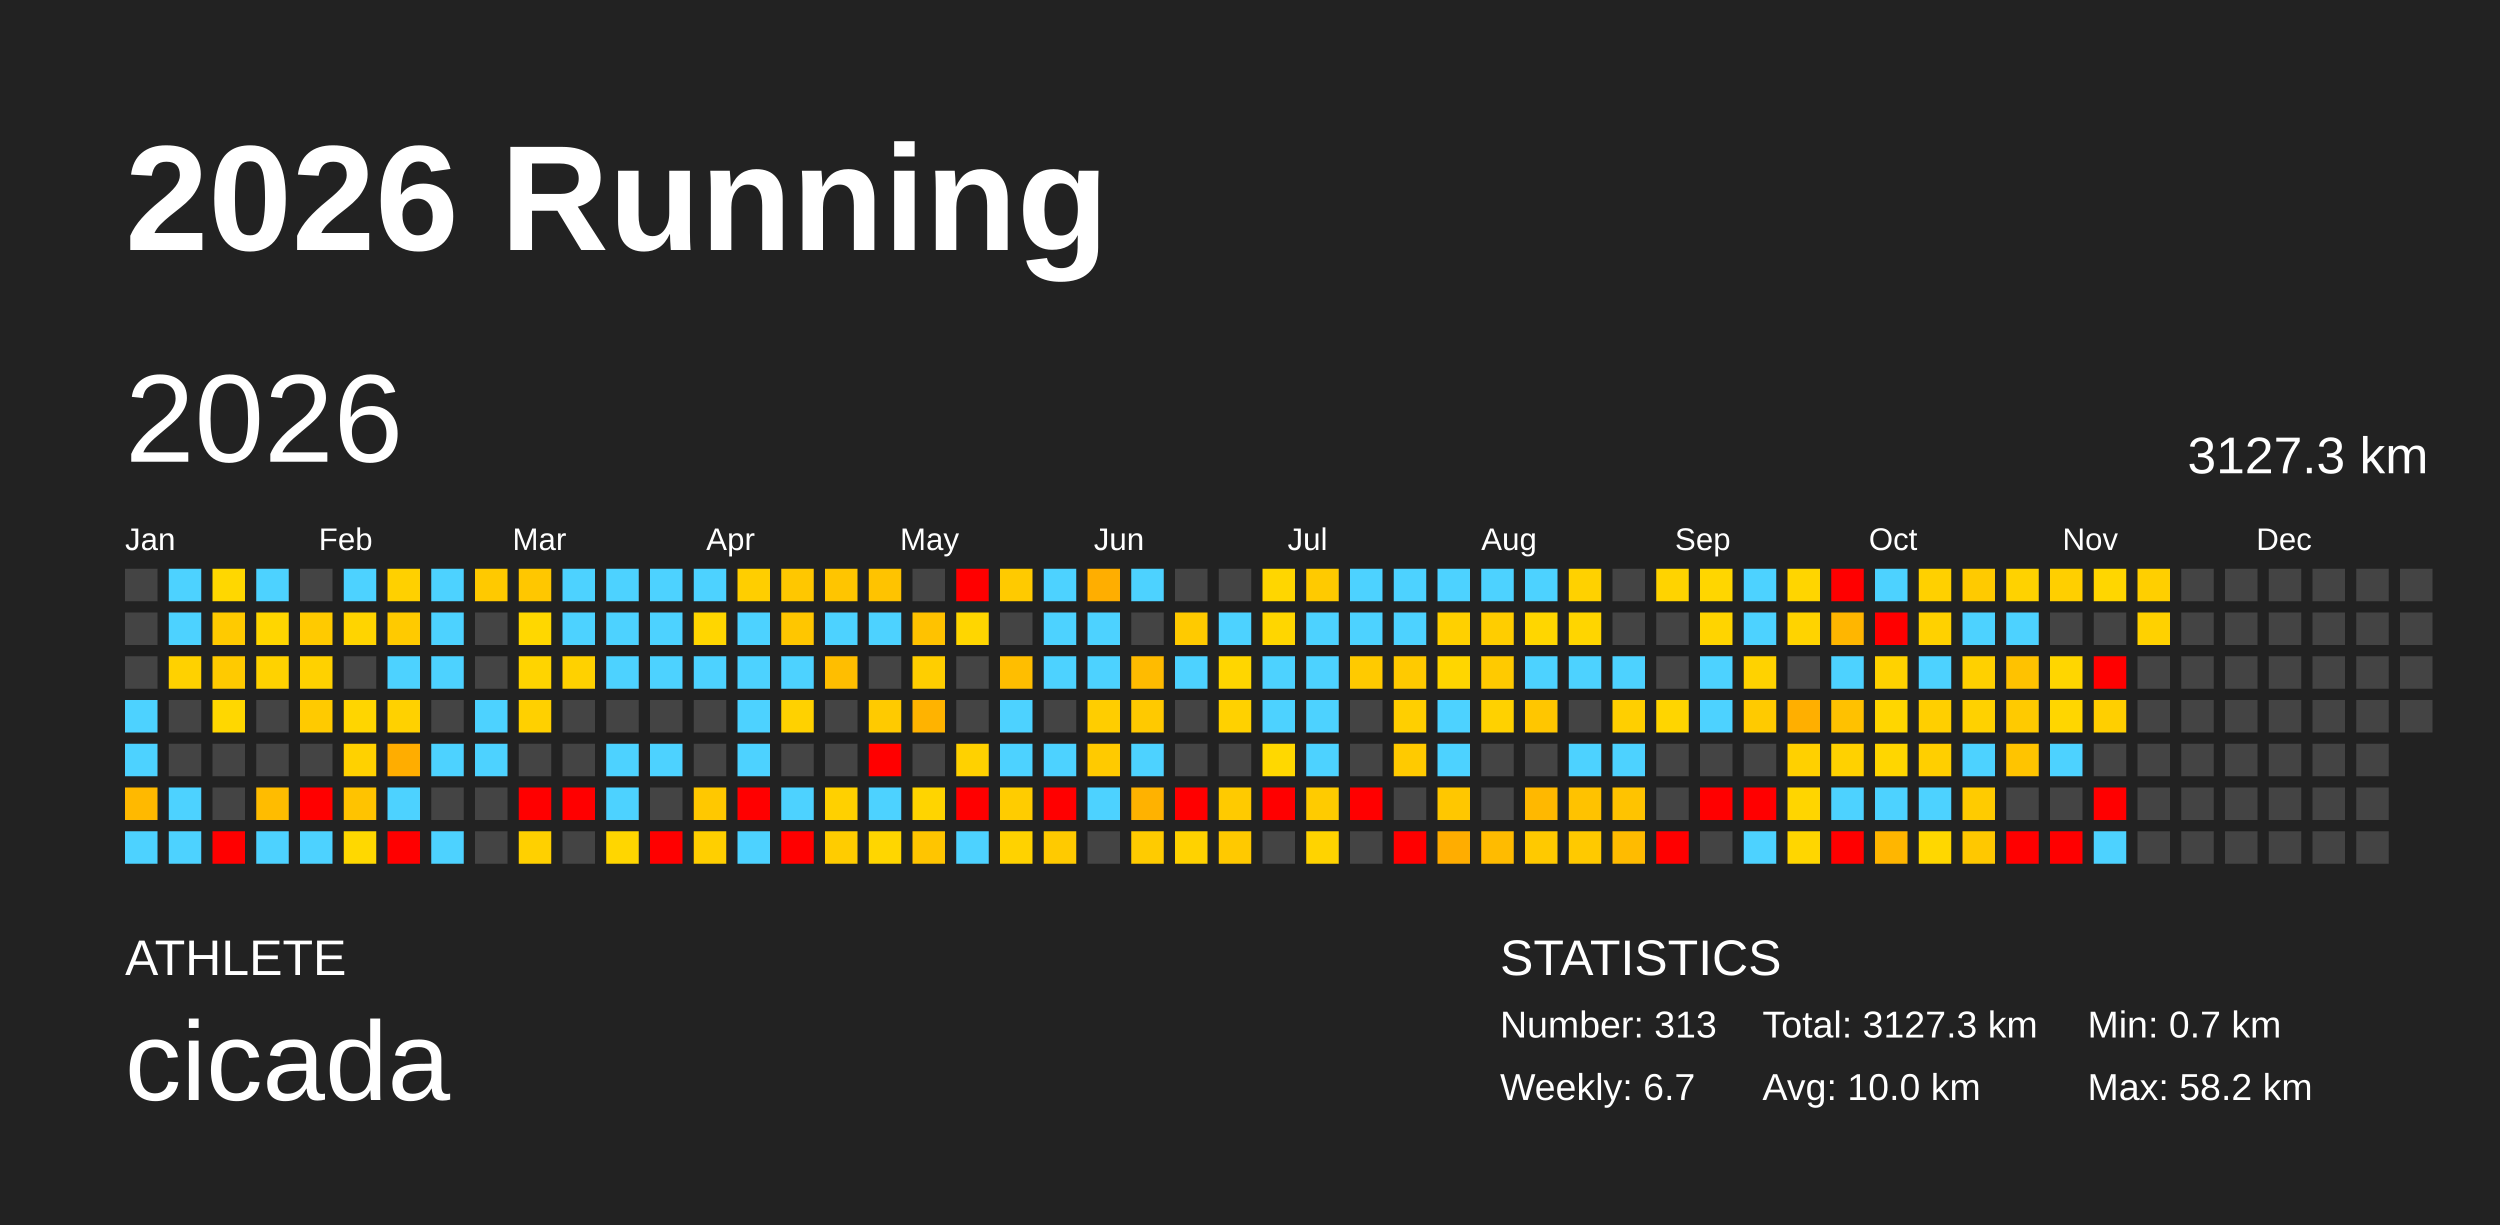
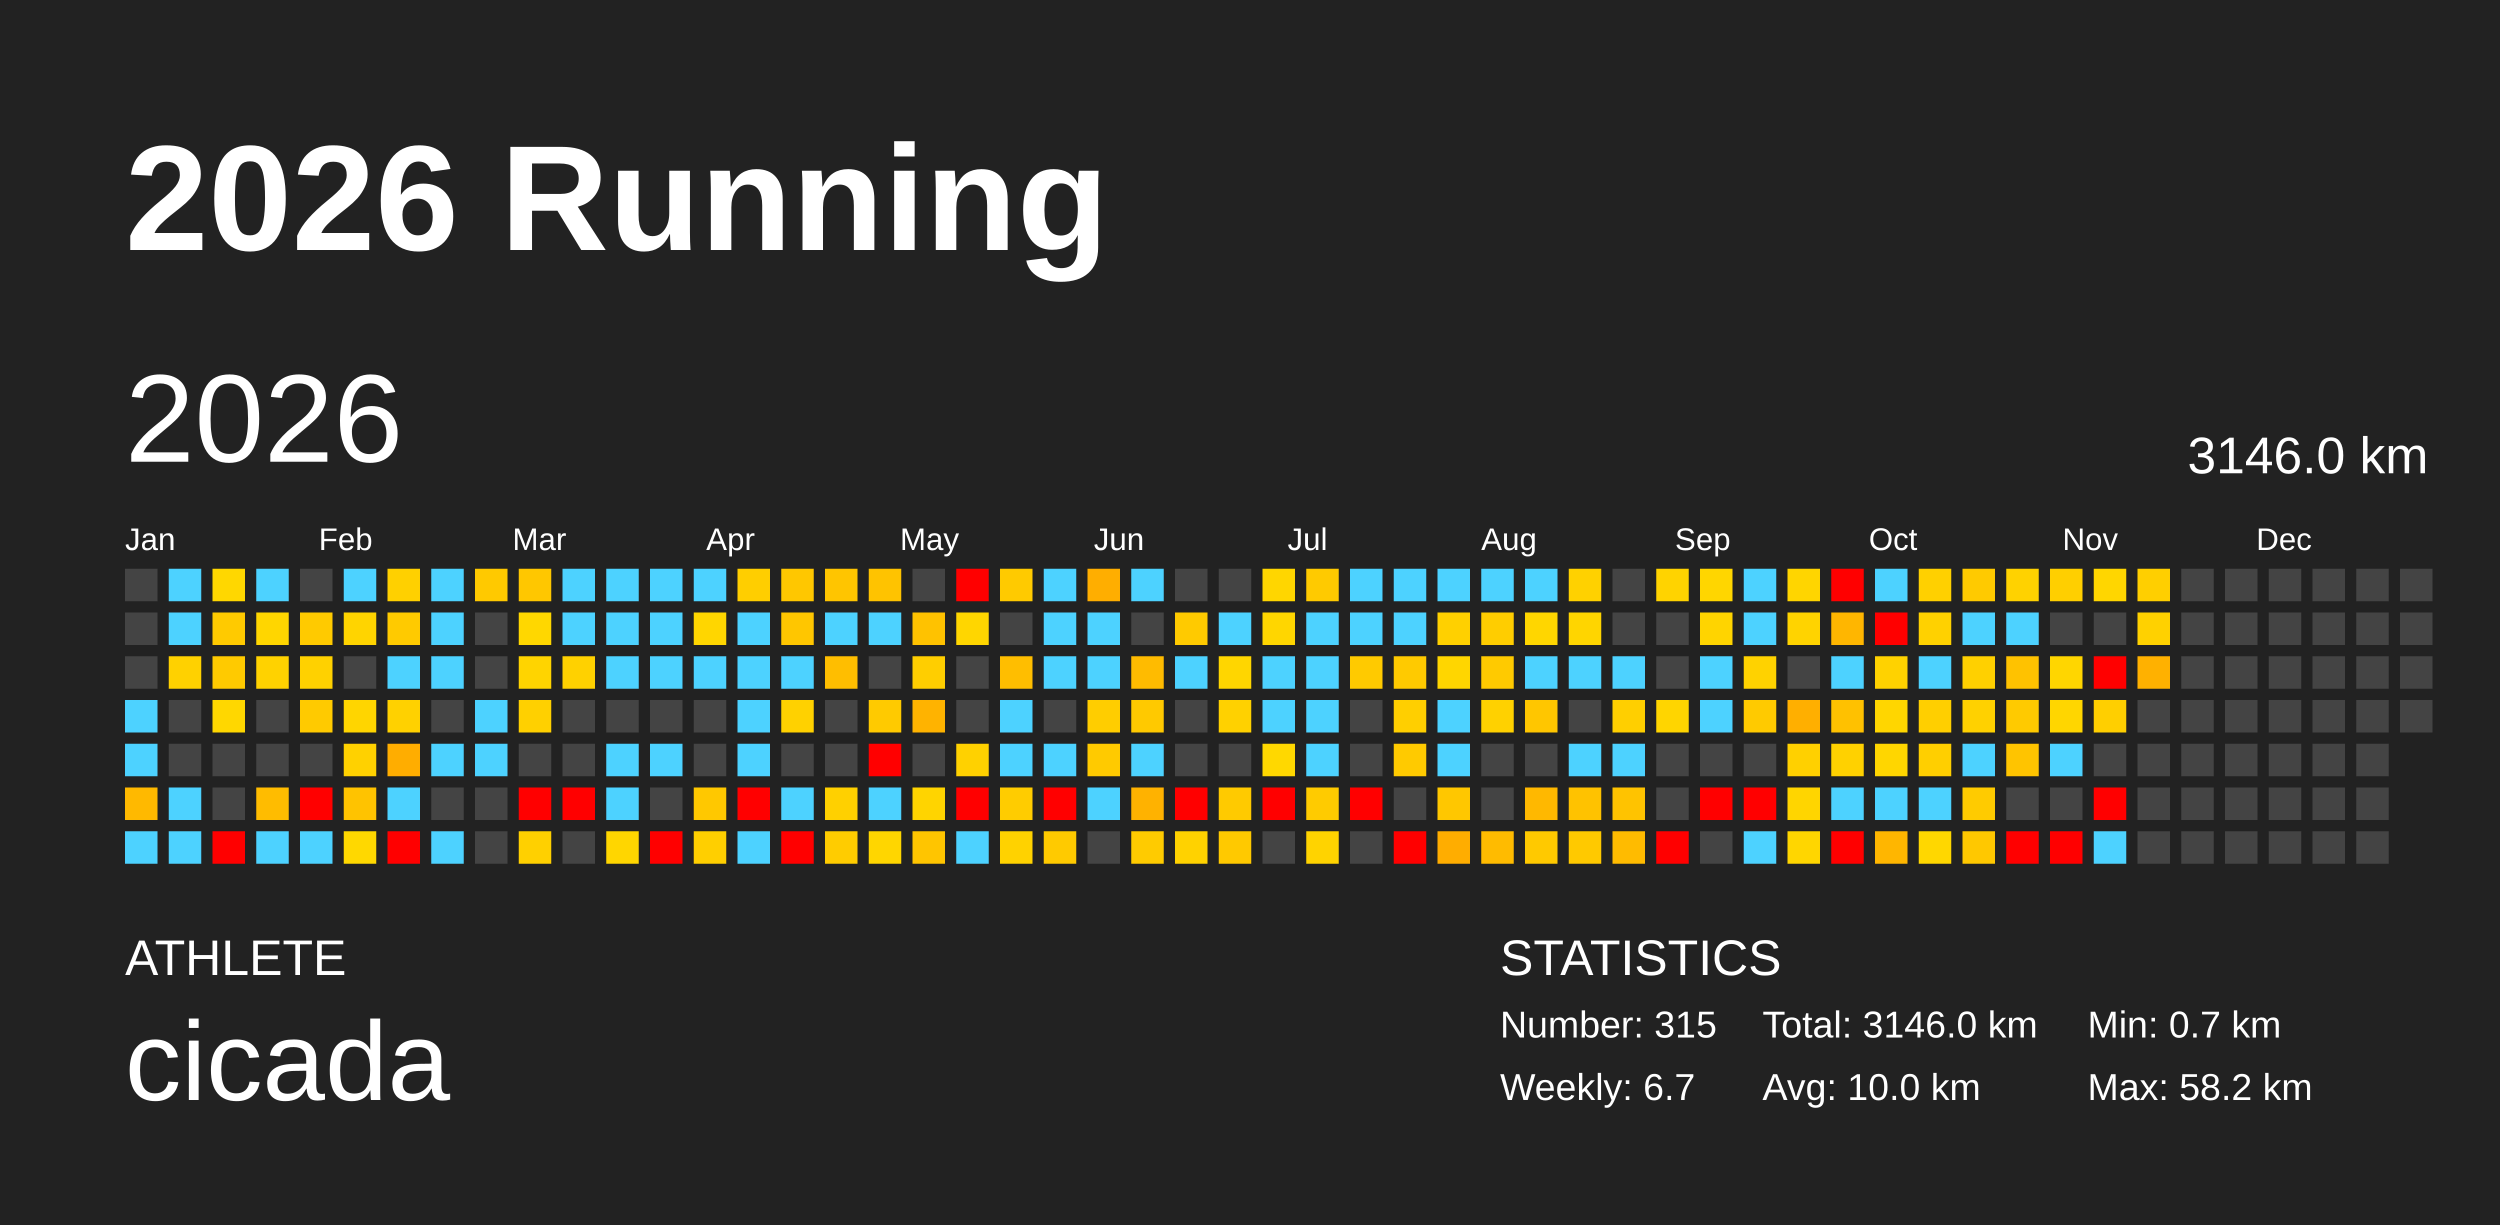
<svg xmlns="http://www.w3.org/2000/svg" baseProfile="full" height="98mm" version="1.1" viewBox="0,0,200,98" width="200mm">
  <defs />
  <rect fill="#222222" height="98" width="200" x="0" y="0" />
  <text fill="#FFFFFF" style="font-size:12px; font-family:Arial; font-weight:bold;" x="10" y="20">2026 Running</text>
  <text fill="#FFFFFF" style="font-size:4px; font-family:Arial" x="10" y="78">ATHLETE</text>
  <text fill="#FFFFFF" style="font-size:9px; font-family:Arial" x="10" y="88">cicada</text>
  <text fill="#FFFFFF" style="font-size:4px; font-family:Arial" x="120" y="78">STATISTICS</text>
-   <text fill="#FFFFFF" style="font-size:3px; font-family:Arial" x="120" y="83">Number: 313</text>
+   <text fill="#FFFFFF" style="font-size:3px; font-family:Arial" x="120" y="83">Number: 315</text>
  <text fill="#FFFFFF" style="font-size:3px; font-family:Arial" x="120" y="88">Weekly: 6.7</text>
-   <text fill="#FFFFFF" style="font-size:3px; font-family:Arial" x="141" y="83">Total: 3127.3 km</text>
+   <text fill="#FFFFFF" style="font-size:3px; font-family:Arial" x="141" y="83">Total: 3146.0 km</text>
  <text fill="#FFFFFF" style="font-size:3px; font-family:Arial" x="141" y="88">Avg: 10.0 km</text>
  <text fill="#FFFFFF" style="font-size:3px; font-family:Arial" x="167" y="83">Min: 0.7 km</text>
  <text fill="#FFFFFF" style="font-size:3px; font-family:Arial" x="167" y="88">Max: 58.2 km</text>
  <text dominant-baseline="hanging" fill="#FFFFFF" style="font-size:10.0px; font-family:Arial;" x="10" y="30">2026</text>
-   <text dominant-baseline="hanging" fill="#FFFFFF" style="font-size:4.125px; font-family:Arial;" x="175" y="35">3127.3 km</text>
+   <text dominant-baseline="hanging" fill="#FFFFFF" style="font-size:4.125px; font-family:Arial;" x="175" y="35">3146.0 km</text>
  <text fill="#FFFFFF" style="font-size:2.5px; font-family:Arial" x="10.0" y="44">Jan</text>
  <text fill="#FFFFFF" style="font-size:2.5px; font-family:Arial" x="25.5" y="44">Feb</text>
  <text fill="#FFFFFF" style="font-size:2.5px; font-family:Arial" x="41.0" y="44">Mar</text>
  <text fill="#FFFFFF" style="font-size:2.5px; font-family:Arial" x="56.5" y="44">Apr</text>
  <text fill="#FFFFFF" style="font-size:2.5px; font-family:Arial" x="72.0" y="44">May</text>
  <text fill="#FFFFFF" style="font-size:2.5px; font-family:Arial" x="87.5" y="44">Jun</text>
  <text fill="#FFFFFF" style="font-size:2.5px; font-family:Arial" x="103.0" y="44">Jul</text>
  <text fill="#FFFFFF" style="font-size:2.5px; font-family:Arial" x="118.5" y="44">Aug</text>
  <text fill="#FFFFFF" style="font-size:2.5px; font-family:Arial" x="134.0" y="44">Sep</text>
  <text fill="#FFFFFF" style="font-size:2.5px; font-family:Arial" x="149.5" y="44">Oct</text>
  <text fill="#FFFFFF" style="font-size:2.5px; font-family:Arial" x="165.0" y="44">Nov</text>
  <text fill="#FFFFFF" style="font-size:2.5px; font-family:Arial" x="180.5" y="44">Dec</text>
  <rect fill="#444444" height="2.6" width="2.6" x="10.0" y="45.5" />
  <rect fill="#444444" height="2.6" width="2.6" x="10.0" y="49.0" />
  <rect fill="#444444" height="2.6" width="2.6" x="10.0" y="52.5" />
  <rect fill="#4dd2ff" height="2.6" width="2.6" x="10.0" y="56.0" />
  <rect fill="#4dd2ff" height="2.6" width="2.6" x="10.0" y="59.5" />
  <rect fill="#ffb900" height="2.6" width="2.6" x="10.0" y="63.0" />
  <rect fill="#4dd2ff" height="2.6" width="2.6" x="10.0" y="66.5" />
  <rect fill="#4dd2ff" height="2.6" width="2.6" x="13.5" y="45.5" />
  <rect fill="#4dd2ff" height="2.6" width="2.6" x="13.5" y="49.0" />
  <rect fill="#ffd100" height="2.6" width="2.6" x="13.5" y="52.5" />
  <rect fill="#444444" height="2.6" width="2.6" x="13.5" y="56.0" />
  <rect fill="#444444" height="2.6" width="2.6" x="13.5" y="59.5" />
  <rect fill="#4dd2ff" height="2.6" width="2.6" x="13.5" y="63.0" />
  <rect fill="#4dd2ff" height="2.6" width="2.6" x="13.5" y="66.5" />
  <rect fill="#ffd700" height="2.6" width="2.6" x="17.0" y="45.5" />
  <rect fill="#ffca00" height="2.6" width="2.6" x="17.0" y="49.0" />
  <rect fill="#ffca00" height="2.6" width="2.6" x="17.0" y="52.5" />
  <rect fill="#ffd700" height="2.6" width="2.6" x="17.0" y="56.0" />
  <rect fill="#444444" height="2.6" width="2.6" x="17.0" y="59.5" />
  <rect fill="#444444" height="2.6" width="2.6" x="17.0" y="63.0" />
  <rect fill="red" height="2.6" width="2.6" x="17.0" y="66.5" />
  <rect fill="#4dd2ff" height="2.6" width="2.6" x="20.5" y="45.5" />
  <rect fill="#ffd600" height="2.6" width="2.6" x="20.5" y="49.0" />
  <rect fill="#ffd200" height="2.6" width="2.6" x="20.5" y="52.5" />
  <rect fill="#444444" height="2.6" width="2.6" x="20.5" y="56.0" />
  <rect fill="#444444" height="2.6" width="2.6" x="20.5" y="59.5" />
  <rect fill="#ffbc00" height="2.6" width="2.6" x="20.5" y="63.0" />
  <rect fill="#4dd2ff" height="2.6" width="2.6" x="20.5" y="66.5" />
  <rect fill="#444444" height="2.6" width="2.6" x="24.0" y="45.5" />
  <rect fill="#ffca00" height="2.6" width="2.6" x="24.0" y="49.0" />
  <rect fill="#ffd100" height="2.6" width="2.6" x="24.0" y="52.5" />
  <rect fill="#ffca00" height="2.6" width="2.6" x="24.0" y="56.0" />
  <rect fill="#444444" height="2.6" width="2.6" x="24.0" y="59.5" />
  <rect fill="red" height="2.6" width="2.6" x="24.0" y="63.0" />
  <rect fill="#4dd2ff" height="2.6" width="2.6" x="24.0" y="66.5" />
  <rect fill="#4dd2ff" height="2.6" width="2.6" x="27.5" y="45.5" />
  <rect fill="#ffd400" height="2.6" width="2.6" x="27.5" y="49.0" />
  <rect fill="#444444" height="2.6" width="2.6" x="27.5" y="52.5" />
  <rect fill="#ffd500" height="2.6" width="2.6" x="27.5" y="56.0" />
  <rect fill="#ffd100" height="2.6" width="2.6" x="27.5" y="59.5" />
  <rect fill="#ffc300" height="2.6" width="2.6" x="27.5" y="63.0" />
  <rect fill="#ffd800" height="2.6" width="2.6" x="27.5" y="66.5" />
  <rect fill="#ffd000" height="2.6" width="2.6" x="31.0" y="45.5" />
  <rect fill="#ffca00" height="2.6" width="2.6" x="31.0" y="49.0" />
  <rect fill="#4dd2ff" height="2.6" width="2.6" x="31.0" y="52.5" />
  <rect fill="#ffd100" height="2.6" width="2.6" x="31.0" y="56.0" />
  <rect fill="#ffad00" height="2.6" width="2.6" x="31.0" y="59.5" />
  <rect fill="#4dd2ff" height="2.6" width="2.6" x="31.0" y="63.0" />
  <rect fill="red" height="2.6" width="2.6" x="31.0" y="66.5" />
  <rect fill="#4dd2ff" height="2.6" width="2.6" x="34.5" y="45.5" />
  <rect fill="#4dd2ff" height="2.6" width="2.6" x="34.5" y="49.0" />
  <rect fill="#4dd2ff" height="2.6" width="2.6" x="34.5" y="52.5" />
  <rect fill="#444444" height="2.6" width="2.6" x="34.5" y="56.0" />
  <rect fill="#4dd2ff" height="2.6" width="2.6" x="34.5" y="59.5" />
  <rect fill="#444444" height="2.6" width="2.6" x="34.5" y="63.0" />
  <rect fill="#4dd2ff" height="2.6" width="2.6" x="34.5" y="66.5" />
  <rect fill="#ffc900" height="2.6" width="2.6" x="38.0" y="45.5" />
  <rect fill="#444444" height="2.6" width="2.6" x="38.0" y="49.0" />
  <rect fill="#444444" height="2.6" width="2.6" x="38.0" y="52.5" />
  <rect fill="#4dd2ff" height="2.6" width="2.6" x="38.0" y="56.0" />
  <rect fill="#4dd2ff" height="2.6" width="2.6" x="38.0" y="59.5" />
  <rect fill="#444444" height="2.6" width="2.6" x="38.0" y="63.0" />
  <rect fill="#444444" height="2.6" width="2.6" x="38.0" y="66.5" />
  <rect fill="#ffc700" height="2.6" width="2.6" x="41.5" y="45.5" />
  <rect fill="#ffd700" height="2.6" width="2.6" x="41.5" y="49.0" />
  <rect fill="#ffd400" height="2.6" width="2.6" x="41.5" y="52.5" />
  <rect fill="#ffd000" height="2.6" width="2.6" x="41.5" y="56.0" />
  <rect fill="#444444" height="2.6" width="2.6" x="41.5" y="59.5" />
  <rect fill="red" height="2.6" width="2.6" x="41.5" y="63.0" />
  <rect fill="#ffd000" height="2.6" width="2.6" x="41.5" y="66.5" />
  <rect fill="#4dd2ff" height="2.6" width="2.6" x="45.0" y="45.5" />
  <rect fill="#4dd2ff" height="2.6" width="2.6" x="45.0" y="49.0" />
  <rect fill="#ffd100" height="2.6" width="2.6" x="45.0" y="52.5" />
  <rect fill="#444444" height="2.6" width="2.6" x="45.0" y="56.0" />
  <rect fill="#444444" height="2.6" width="2.6" x="45.0" y="59.5" />
  <rect fill="red" height="2.6" width="2.6" x="45.0" y="63.0" />
  <rect fill="#444444" height="2.6" width="2.6" x="45.0" y="66.5" />
  <rect fill="#4dd2ff" height="2.6" width="2.6" x="48.5" y="45.5" />
  <rect fill="#4dd2ff" height="2.6" width="2.6" x="48.5" y="49.0" />
  <rect fill="#4dd2ff" height="2.6" width="2.6" x="48.5" y="52.5" />
  <rect fill="#444444" height="2.6" width="2.6" x="48.5" y="56.0" />
  <rect fill="#4dd2ff" height="2.6" width="2.6" x="48.5" y="59.5" />
  <rect fill="#4dd2ff" height="2.6" width="2.6" x="48.5" y="63.0" />
  <rect fill="#ffd600" height="2.6" width="2.6" x="48.5" y="66.5" />
  <rect fill="#4dd2ff" height="2.6" width="2.6" x="52.0" y="45.5" />
  <rect fill="#4dd2ff" height="2.6" width="2.6" x="52.0" y="49.0" />
  <rect fill="#4dd2ff" height="2.6" width="2.6" x="52.0" y="52.5" />
  <rect fill="#444444" height="2.6" width="2.6" x="52.0" y="56.0" />
  <rect fill="#4dd2ff" height="2.6" width="2.6" x="52.0" y="59.5" />
  <rect fill="#444444" height="2.6" width="2.6" x="52.0" y="63.0" />
  <rect fill="red" height="2.6" width="2.6" x="52.0" y="66.5" />
  <rect fill="#4dd2ff" height="2.6" width="2.6" x="55.5" y="45.5" />
  <rect fill="#ffd600" height="2.6" width="2.6" x="55.5" y="49.0" />
  <rect fill="#4dd2ff" height="2.6" width="2.6" x="55.5" y="52.5" />
  <rect fill="#444444" height="2.6" width="2.6" x="55.5" y="56.0" />
  <rect fill="#444444" height="2.6" width="2.6" x="55.5" y="59.5" />
  <rect fill="#ffc800" height="2.6" width="2.6" x="55.5" y="63.0" />
  <rect fill="#ffcf00" height="2.6" width="2.6" x="55.5" y="66.5" />
  <rect fill="#ffce00" height="2.6" width="2.6" x="59.0" y="45.5" />
  <rect fill="#4dd2ff" height="2.6" width="2.6" x="59.0" y="49.0" />
  <rect fill="#4dd2ff" height="2.6" width="2.6" x="59.0" y="52.5" />
  <rect fill="#4dd2ff" height="2.6" width="2.6" x="59.0" y="56.0" />
  <rect fill="#4dd2ff" height="2.6" width="2.6" x="59.0" y="59.5" />
  <rect fill="red" height="2.6" width="2.6" x="59.0" y="63.0" />
  <rect fill="#4dd2ff" height="2.6" width="2.6" x="59.0" y="66.5" />
  <rect fill="#ffc700" height="2.6" width="2.6" x="62.5" y="45.5" />
  <rect fill="#ffc600" height="2.6" width="2.6" x="62.5" y="49.0" />
  <rect fill="#4dd2ff" height="2.6" width="2.6" x="62.5" y="52.5" />
  <rect fill="#ffd100" height="2.6" width="2.6" x="62.5" y="56.0" />
  <rect fill="#444444" height="2.6" width="2.6" x="62.5" y="59.5" />
  <rect fill="#4dd2ff" height="2.6" width="2.6" x="62.5" y="63.0" />
  <rect fill="red" height="2.6" width="2.6" x="62.5" y="66.5" />
  <rect fill="#ffc500" height="2.6" width="2.6" x="66.0" y="45.5" />
  <rect fill="#4dd2ff" height="2.6" width="2.6" x="66.0" y="49.0" />
  <rect fill="#ffbe00" height="2.6" width="2.6" x="66.0" y="52.5" />
  <rect fill="#444444" height="2.6" width="2.6" x="66.0" y="56.0" />
  <rect fill="#444444" height="2.6" width="2.6" x="66.0" y="59.5" />
  <rect fill="#ffd000" height="2.6" width="2.6" x="66.0" y="63.0" />
  <rect fill="#ffcc00" height="2.6" width="2.6" x="66.0" y="66.5" />
  <rect fill="#ffc300" height="2.6" width="2.6" x="69.5" y="45.5" />
  <rect fill="#4dd2ff" height="2.6" width="2.6" x="69.5" y="49.0" />
  <rect fill="#444444" height="2.6" width="2.6" x="69.5" y="52.5" />
  <rect fill="#ffca00" height="2.6" width="2.6" x="69.5" y="56.0" />
  <rect fill="red" height="2.6" width="2.6" x="69.5" y="59.5" />
  <rect fill="#4dd2ff" height="2.6" width="2.6" x="69.5" y="63.0" />
  <rect fill="#ffd600" height="2.6" width="2.6" x="69.5" y="66.5" />
  <rect fill="#444444" height="2.6" width="2.6" x="73.0" y="45.5" />
  <rect fill="#ffc200" height="2.6" width="2.6" x="73.0" y="49.0" />
  <rect fill="#ffce00" height="2.6" width="2.6" x="73.0" y="52.5" />
  <rect fill="#ffb300" height="2.6" width="2.6" x="73.0" y="56.0" />
  <rect fill="#444444" height="2.6" width="2.6" x="73.0" y="59.5" />
  <rect fill="#ffd400" height="2.6" width="2.6" x="73.0" y="63.0" />
  <rect fill="#ffc500" height="2.6" width="2.6" x="73.0" y="66.5" />
  <rect fill="red" height="2.6" width="2.6" x="76.5" y="45.5" />
  <rect fill="#ffd600" height="2.6" width="2.6" x="76.5" y="49.0" />
  <rect fill="#444444" height="2.6" width="2.6" x="76.5" y="52.5" />
  <rect fill="#444444" height="2.6" width="2.6" x="76.5" y="56.0" />
  <rect fill="#ffd100" height="2.6" width="2.6" x="76.5" y="59.5" />
  <rect fill="red" height="2.6" width="2.6" x="76.5" y="63.0" />
  <rect fill="#4dd2ff" height="2.6" width="2.6" x="76.5" y="66.5" />
  <rect fill="#ffca00" height="2.6" width="2.6" x="80.0" y="45.5" />
  <rect fill="#444444" height="2.6" width="2.6" x="80.0" y="49.0" />
  <rect fill="#ffbe00" height="2.6" width="2.6" x="80.0" y="52.5" />
  <rect fill="#4dd2ff" height="2.6" width="2.6" x="80.0" y="56.0" />
  <rect fill="#4dd2ff" height="2.6" width="2.6" x="80.0" y="59.5" />
  <rect fill="#ffcc00" height="2.6" width="2.6" x="80.0" y="63.0" />
  <rect fill="#ffd200" height="2.6" width="2.6" x="80.0" y="66.5" />
  <rect fill="#4dd2ff" height="2.6" width="2.6" x="83.5" y="45.5" />
  <rect fill="#4dd2ff" height="2.6" width="2.6" x="83.5" y="49.0" />
  <rect fill="#4dd2ff" height="2.6" width="2.6" x="83.5" y="52.5" />
  <rect fill="#444444" height="2.6" width="2.6" x="83.5" y="56.0" />
  <rect fill="#4dd2ff" height="2.6" width="2.6" x="83.5" y="59.5" />
  <rect fill="red" height="2.6" width="2.6" x="83.5" y="63.0" />
  <rect fill="#ffca00" height="2.6" width="2.6" x="83.5" y="66.5" />
  <rect fill="#ffae00" height="2.6" width="2.6" x="87.0" y="45.5" />
  <rect fill="#4dd2ff" height="2.6" width="2.6" x="87.0" y="49.0" />
  <rect fill="#4dd2ff" height="2.6" width="2.6" x="87.0" y="52.5" />
  <rect fill="#ffcd00" height="2.6" width="2.6" x="87.0" y="56.0" />
  <rect fill="#ffca00" height="2.6" width="2.6" x="87.0" y="59.5" />
  <rect fill="#4dd2ff" height="2.6" width="2.6" x="87.0" y="63.0" />
  <rect fill="#444444" height="2.6" width="2.6" x="87.0" y="66.5" />
  <rect fill="#4dd2ff" height="2.6" width="2.6" x="90.5" y="45.5" />
  <rect fill="#444444" height="2.6" width="2.6" x="90.5" y="49.0" />
  <rect fill="#ffbb00" height="2.6" width="2.6" x="90.5" y="52.5" />
  <rect fill="#ffc900" height="2.6" width="2.6" x="90.5" y="56.0" />
  <rect fill="#4dd2ff" height="2.6" width="2.6" x="90.5" y="59.5" />
  <rect fill="#ffb200" height="2.6" width="2.6" x="90.5" y="63.0" />
  <rect fill="#ffcb00" height="2.6" width="2.6" x="90.5" y="66.5" />
  <rect fill="#444444" height="2.6" width="2.6" x="94.0" y="45.5" />
  <rect fill="#ffca00" height="2.6" width="2.6" x="94.0" y="49.0" />
  <rect fill="#4dd2ff" height="2.6" width="2.6" x="94.0" y="52.5" />
  <rect fill="#444444" height="2.6" width="2.6" x="94.0" y="56.0" />
  <rect fill="#444444" height="2.6" width="2.6" x="94.0" y="59.5" />
  <rect fill="red" height="2.6" width="2.6" x="94.0" y="63.0" />
  <rect fill="#ffd200" height="2.6" width="2.6" x="94.0" y="66.5" />
  <rect fill="#444444" height="2.6" width="2.6" x="97.5" y="45.5" />
  <rect fill="#4dd2ff" height="2.6" width="2.6" x="97.5" y="49.0" />
  <rect fill="#ffd600" height="2.6" width="2.6" x="97.5" y="52.5" />
  <rect fill="#ffd100" height="2.6" width="2.6" x="97.5" y="56.0" />
  <rect fill="#444444" height="2.6" width="2.6" x="97.5" y="59.5" />
  <rect fill="#ffca00" height="2.6" width="2.6" x="97.5" y="63.0" />
  <rect fill="#ffc900" height="2.6" width="2.6" x="97.5" y="66.5" />
  <rect fill="#ffd600" height="2.6" width="2.6" x="101.0" y="45.5" />
  <rect fill="#ffd600" height="2.6" width="2.6" x="101.0" y="49.0" />
  <rect fill="#4dd2ff" height="2.6" width="2.6" x="101.0" y="52.5" />
  <rect fill="#4dd2ff" height="2.6" width="2.6" x="101.0" y="56.0" />
  <rect fill="#ffd800" height="2.6" width="2.6" x="101.0" y="59.5" />
  <rect fill="red" height="2.6" width="2.6" x="101.0" y="63.0" />
  <rect fill="#444444" height="2.6" width="2.6" x="101.0" y="66.5" />
  <rect fill="#ffca00" height="2.6" width="2.6" x="104.5" y="45.5" />
  <rect fill="#4dd2ff" height="2.6" width="2.6" x="104.5" y="49.0" />
  <rect fill="#4dd2ff" height="2.6" width="2.6" x="104.5" y="52.5" />
  <rect fill="#4dd2ff" height="2.6" width="2.6" x="104.5" y="56.0" />
  <rect fill="#4dd2ff" height="2.6" width="2.6" x="104.5" y="59.5" />
  <rect fill="#ffcb00" height="2.6" width="2.6" x="104.5" y="63.0" />
  <rect fill="#ffd300" height="2.6" width="2.6" x="104.5" y="66.5" />
  <rect fill="#4dd2ff" height="2.6" width="2.6" x="108.0" y="45.5" />
  <rect fill="#4dd2ff" height="2.6" width="2.6" x="108.0" y="49.0" />
  <rect fill="#ffca00" height="2.6" width="2.6" x="108.0" y="52.5" />
  <rect fill="#444444" height="2.6" width="2.6" x="108.0" y="56.0" />
  <rect fill="#444444" height="2.6" width="2.6" x="108.0" y="59.5" />
  <rect fill="red" height="2.6" width="2.6" x="108.0" y="63.0" />
  <rect fill="#444444" height="2.6" width="2.6" x="108.0" y="66.5" />
  <rect fill="#4dd2ff" height="2.6" width="2.6" x="111.5" y="45.5" />
  <rect fill="#4dd2ff" height="2.6" width="2.6" x="111.5" y="49.0" />
  <rect fill="#ffca00" height="2.6" width="2.6" x="111.5" y="52.5" />
  <rect fill="#ffcf00" height="2.6" width="2.6" x="111.5" y="56.0" />
  <rect fill="#ffca00" height="2.6" width="2.6" x="111.5" y="59.5" />
  <rect fill="#444444" height="2.6" width="2.6" x="111.5" y="63.0" />
  <rect fill="red" height="2.6" width="2.6" x="111.5" y="66.5" />
  <rect fill="#4dd2ff" height="2.6" width="2.6" x="115.0" y="45.5" />
  <rect fill="#ffd000" height="2.6" width="2.6" x="115.0" y="49.0" />
  <rect fill="#ffd600" height="2.6" width="2.6" x="115.0" y="52.5" />
  <rect fill="#4dd2ff" height="2.6" width="2.6" x="115.0" y="56.0" />
  <rect fill="#4dd2ff" height="2.6" width="2.6" x="115.0" y="59.5" />
  <rect fill="#ffc700" height="2.6" width="2.6" x="115.0" y="63.0" />
  <rect fill="#ffad00" height="2.6" width="2.6" x="115.0" y="66.5" />
  <rect fill="#4dd2ff" height="2.6" width="2.6" x="118.5" y="45.5" />
  <rect fill="#ffcd00" height="2.6" width="2.6" x="118.5" y="49.0" />
  <rect fill="#ffca00" height="2.6" width="2.6" x="118.5" y="52.5" />
  <rect fill="#ffd100" height="2.6" width="2.6" x="118.5" y="56.0" />
  <rect fill="#444444" height="2.6" width="2.6" x="118.5" y="59.5" />
  <rect fill="#444444" height="2.6" width="2.6" x="118.5" y="63.0" />
  <rect fill="#ffbb00" height="2.6" width="2.6" x="118.5" y="66.5" />
  <rect fill="#4dd2ff" height="2.6" width="2.6" x="122.0" y="45.5" />
  <rect fill="#ffd600" height="2.6" width="2.6" x="122.0" y="49.0" />
  <rect fill="#4dd2ff" height="2.6" width="2.6" x="122.0" y="52.5" />
  <rect fill="#ffc600" height="2.6" width="2.6" x="122.0" y="56.0" />
  <rect fill="#444444" height="2.6" width="2.6" x="122.0" y="59.5" />
  <rect fill="#ffb800" height="2.6" width="2.6" x="122.0" y="63.0" />
  <rect fill="#ffc900" height="2.6" width="2.6" x="122.0" y="66.5" />
  <rect fill="#ffd100" height="2.6" width="2.6" x="125.5" y="45.5" />
  <rect fill="#ffd500" height="2.6" width="2.6" x="125.5" y="49.0" />
  <rect fill="#4dd2ff" height="2.6" width="2.6" x="125.5" y="52.5" />
  <rect fill="#444444" height="2.6" width="2.6" x="125.5" y="56.0" />
  <rect fill="#4dd2ff" height="2.6" width="2.6" x="125.5" y="59.5" />
  <rect fill="#ffc200" height="2.6" width="2.6" x="125.5" y="63.0" />
  <rect fill="#ffc900" height="2.6" width="2.6" x="125.5" y="66.5" />
  <rect fill="#444444" height="2.6" width="2.6" x="129.0" y="45.5" />
  <rect fill="#444444" height="2.6" width="2.6" x="129.0" y="49.0" />
  <rect fill="#4dd2ff" height="2.6" width="2.6" x="129.0" y="52.5" />
  <rect fill="#ffcf00" height="2.6" width="2.6" x="129.0" y="56.0" />
  <rect fill="#4dd2ff" height="2.6" width="2.6" x="129.0" y="59.5" />
  <rect fill="#ffc300" height="2.6" width="2.6" x="129.0" y="63.0" />
  <rect fill="#ffbb00" height="2.6" width="2.6" x="129.0" y="66.5" />
  <rect fill="#ffd300" height="2.6" width="2.6" x="132.5" y="45.5" />
  <rect fill="#444444" height="2.6" width="2.6" x="132.5" y="49.0" />
  <rect fill="#444444" height="2.6" width="2.6" x="132.5" y="52.5" />
  <rect fill="#ffd500" height="2.6" width="2.6" x="132.5" y="56.0" />
  <rect fill="#444444" height="2.6" width="2.6" x="132.5" y="59.5" />
  <rect fill="#444444" height="2.6" width="2.6" x="132.5" y="63.0" />
  <rect fill="red" height="2.6" width="2.6" x="132.5" y="66.5" />
  <rect fill="#ffd600" height="2.6" width="2.6" x="136.0" y="45.5" />
  <rect fill="#ffd400" height="2.6" width="2.6" x="136.0" y="49.0" />
  <rect fill="#4dd2ff" height="2.6" width="2.6" x="136.0" y="52.5" />
  <rect fill="#4dd2ff" height="2.6" width="2.6" x="136.0" y="56.0" />
  <rect fill="#444444" height="2.6" width="2.6" x="136.0" y="59.5" />
  <rect fill="red" height="2.6" width="2.6" x="136.0" y="63.0" />
  <rect fill="#444444" height="2.6" width="2.6" x="136.0" y="66.5" />
  <rect fill="#4dd2ff" height="2.6" width="2.6" x="139.5" y="45.5" />
  <rect fill="#4dd2ff" height="2.6" width="2.6" x="139.5" y="49.0" />
  <rect fill="#ffd200" height="2.6" width="2.6" x="139.5" y="52.5" />
  <rect fill="#ffca00" height="2.6" width="2.6" x="139.5" y="56.0" />
  <rect fill="#444444" height="2.6" width="2.6" x="139.5" y="59.5" />
  <rect fill="red" height="2.6" width="2.6" x="139.5" y="63.0" />
  <rect fill="#4dd2ff" height="2.6" width="2.6" x="139.5" y="66.5" />
  <rect fill="#ffd500" height="2.6" width="2.6" x="143.0" y="45.5" />
  <rect fill="#ffd300" height="2.6" width="2.6" x="143.0" y="49.0" />
  <rect fill="#444444" height="2.6" width="2.6" x="143.0" y="52.5" />
  <rect fill="#ffaf00" height="2.6" width="2.6" x="143.0" y="56.0" />
  <rect fill="#ffd000" height="2.6" width="2.6" x="143.0" y="59.5" />
  <rect fill="#ffd500" height="2.6" width="2.6" x="143.0" y="63.0" />
  <rect fill="#ffd600" height="2.6" width="2.6" x="143.0" y="66.5" />
  <rect fill="red" height="2.6" width="2.6" x="146.5" y="45.5" />
  <rect fill="#ffb600" height="2.6" width="2.6" x="146.5" y="49.0" />
  <rect fill="#4dd2ff" height="2.6" width="2.6" x="146.5" y="52.5" />
  <rect fill="#ffc100" height="2.6" width="2.6" x="146.5" y="56.0" />
  <rect fill="#ffd100" height="2.6" width="2.6" x="146.5" y="59.5" />
  <rect fill="#4dd2ff" height="2.6" width="2.6" x="146.5" y="63.0" />
  <rect fill="red" height="2.6" width="2.6" x="146.5" y="66.5" />
  <rect fill="#4dd2ff" height="2.6" width="2.6" x="150.0" y="45.5" />
  <rect fill="red" height="2.6" width="2.6" x="150.0" y="49.0" />
  <rect fill="#ffd200" height="2.6" width="2.6" x="150.0" y="52.5" />
  <rect fill="#ffd600" height="2.6" width="2.6" x="150.0" y="56.0" />
  <rect fill="#ffd600" height="2.6" width="2.6" x="150.0" y="59.5" />
  <rect fill="#4dd2ff" height="2.6" width="2.6" x="150.0" y="63.0" />
  <rect fill="#ffb600" height="2.6" width="2.6" x="150.0" y="66.5" />
  <rect fill="#ffd000" height="2.6" width="2.6" x="153.5" y="45.5" />
  <rect fill="#ffd100" height="2.6" width="2.6" x="153.5" y="49.0" />
  <rect fill="#4dd2ff" height="2.6" width="2.6" x="153.5" y="52.5" />
  <rect fill="#ffcf00" height="2.6" width="2.6" x="153.5" y="56.0" />
  <rect fill="#ffcf00" height="2.6" width="2.6" x="153.5" y="59.5" />
  <rect fill="#4dd2ff" height="2.6" width="2.6" x="153.5" y="63.0" />
  <rect fill="#ffd700" height="2.6" width="2.6" x="153.5" y="66.5" />
  <rect fill="#ffca00" height="2.6" width="2.6" x="157.0" y="45.5" />
  <rect fill="#4dd2ff" height="2.6" width="2.6" x="157.0" y="49.0" />
  <rect fill="#ffd000" height="2.6" width="2.6" x="157.0" y="52.5" />
  <rect fill="#ffd100" height="2.6" width="2.6" x="157.0" y="56.0" />
  <rect fill="#4dd2ff" height="2.6" width="2.6" x="157.0" y="59.5" />
  <rect fill="#ffcb00" height="2.6" width="2.6" x="157.0" y="63.0" />
  <rect fill="#ffc800" height="2.6" width="2.6" x="157.0" y="66.5" />
  <rect fill="#ffd200" height="2.6" width="2.6" x="160.5" y="45.5" />
  <rect fill="#4dd2ff" height="2.6" width="2.6" x="160.5" y="49.0" />
  <rect fill="#ffc200" height="2.6" width="2.6" x="160.5" y="52.5" />
  <rect fill="#ffca00" height="2.6" width="2.6" x="160.5" y="56.0" />
  <rect fill="#ffc400" height="2.6" width="2.6" x="160.5" y="59.5" />
  <rect fill="#444444" height="2.6" width="2.6" x="160.5" y="63.0" />
  <rect fill="red" height="2.6" width="2.6" x="160.5" y="66.5" />
  <rect fill="#ffcf00" height="2.6" width="2.6" x="164.0" y="45.5" />
  <rect fill="#444444" height="2.6" width="2.6" x="164.0" y="49.0" />
  <rect fill="#ffd600" height="2.6" width="2.6" x="164.0" y="52.5" />
  <rect fill="#ffd600" height="2.6" width="2.6" x="164.0" y="56.0" />
  <rect fill="#4dd2ff" height="2.6" width="2.6" x="164.0" y="59.5" />
  <rect fill="#444444" height="2.6" width="2.6" x="164.0" y="63.0" />
  <rect fill="red" height="2.6" width="2.6" x="164.0" y="66.5" />
  <rect fill="#ffd600" height="2.6" width="2.6" x="167.5" y="45.5" />
  <rect fill="#444444" height="2.6" width="2.6" x="167.5" y="49.0" />
  <rect fill="red" height="2.6" width="2.6" x="167.5" y="52.5" />
  <rect fill="#ffcf00" height="2.6" width="2.6" x="167.5" y="56.0" />
  <rect fill="#444444" height="2.6" width="2.6" x="167.5" y="59.5" />
  <rect fill="red" height="2.6" width="2.6" x="167.5" y="63.0" />
  <rect fill="#4dd2ff" height="2.6" width="2.6" x="167.5" y="66.5" />
  <rect fill="#ffcf00" height="2.6" width="2.6" x="171.0" y="45.5" />
  <rect fill="#ffd100" height="2.6" width="2.6" x="171.0" y="49.0" />
-   <rect fill="#444444" height="2.6" width="2.6" x="171.0" y="52.5" />
+   <rect fill="#ffb100" height="2.6" width="2.6" x="171.0" y="52.5" />
  <rect fill="#444444" height="2.6" width="2.6" x="171.0" y="56.0" />
  <rect fill="#444444" height="2.6" width="2.6" x="171.0" y="59.5" />
  <rect fill="#444444" height="2.6" width="2.6" x="171.0" y="63.0" />
  <rect fill="#444444" height="2.6" width="2.6" x="171.0" y="66.5" />
  <rect fill="#444444" height="2.6" width="2.6" x="174.5" y="45.5" />
  <rect fill="#444444" height="2.6" width="2.6" x="174.5" y="49.0" />
  <rect fill="#444444" height="2.6" width="2.6" x="174.5" y="52.5" />
  <rect fill="#444444" height="2.6" width="2.6" x="174.5" y="56.0" />
  <rect fill="#444444" height="2.6" width="2.6" x="174.5" y="59.5" />
  <rect fill="#444444" height="2.6" width="2.6" x="174.5" y="63.0" />
  <rect fill="#444444" height="2.6" width="2.6" x="174.5" y="66.5" />
  <rect fill="#444444" height="2.6" width="2.6" x="178.0" y="45.5" />
  <rect fill="#444444" height="2.6" width="2.6" x="178.0" y="49.0" />
  <rect fill="#444444" height="2.6" width="2.6" x="178.0" y="52.5" />
  <rect fill="#444444" height="2.6" width="2.6" x="178.0" y="56.0" />
  <rect fill="#444444" height="2.6" width="2.6" x="178.0" y="59.5" />
  <rect fill="#444444" height="2.6" width="2.6" x="178.0" y="63.0" />
  <rect fill="#444444" height="2.6" width="2.6" x="178.0" y="66.5" />
  <rect fill="#444444" height="2.6" width="2.6" x="181.5" y="45.5" />
  <rect fill="#444444" height="2.6" width="2.6" x="181.5" y="49.0" />
  <rect fill="#444444" height="2.6" width="2.6" x="181.5" y="52.5" />
  <rect fill="#444444" height="2.6" width="2.6" x="181.5" y="56.0" />
  <rect fill="#444444" height="2.6" width="2.6" x="181.5" y="59.5" />
  <rect fill="#444444" height="2.6" width="2.6" x="181.5" y="63.0" />
  <rect fill="#444444" height="2.6" width="2.6" x="181.5" y="66.5" />
  <rect fill="#444444" height="2.6" width="2.6" x="185.0" y="45.5" />
  <rect fill="#444444" height="2.6" width="2.6" x="185.0" y="49.0" />
  <rect fill="#444444" height="2.6" width="2.6" x="185.0" y="52.5" />
  <rect fill="#444444" height="2.6" width="2.6" x="185.0" y="56.0" />
  <rect fill="#444444" height="2.6" width="2.6" x="185.0" y="59.5" />
  <rect fill="#444444" height="2.6" width="2.6" x="185.0" y="63.0" />
  <rect fill="#444444" height="2.6" width="2.6" x="185.0" y="66.5" />
  <rect fill="#444444" height="2.6" width="2.6" x="188.5" y="45.5" />
  <rect fill="#444444" height="2.6" width="2.6" x="188.5" y="49.0" />
  <rect fill="#444444" height="2.6" width="2.6" x="188.5" y="52.5" />
  <rect fill="#444444" height="2.6" width="2.6" x="188.5" y="56.0" />
  <rect fill="#444444" height="2.6" width="2.6" x="188.5" y="59.5" />
  <rect fill="#444444" height="2.6" width="2.6" x="188.5" y="63.0" />
  <rect fill="#444444" height="2.6" width="2.6" x="188.5" y="66.5" />
  <rect fill="#444444" height="2.6" width="2.6" x="192.0" y="45.5" />
  <rect fill="#444444" height="2.6" width="2.6" x="192.0" y="49.0" />
  <rect fill="#444444" height="2.6" width="2.6" x="192.0" y="52.5" />
  <rect fill="#444444" height="2.6" width="2.6" x="192.0" y="56.0" />
</svg>
